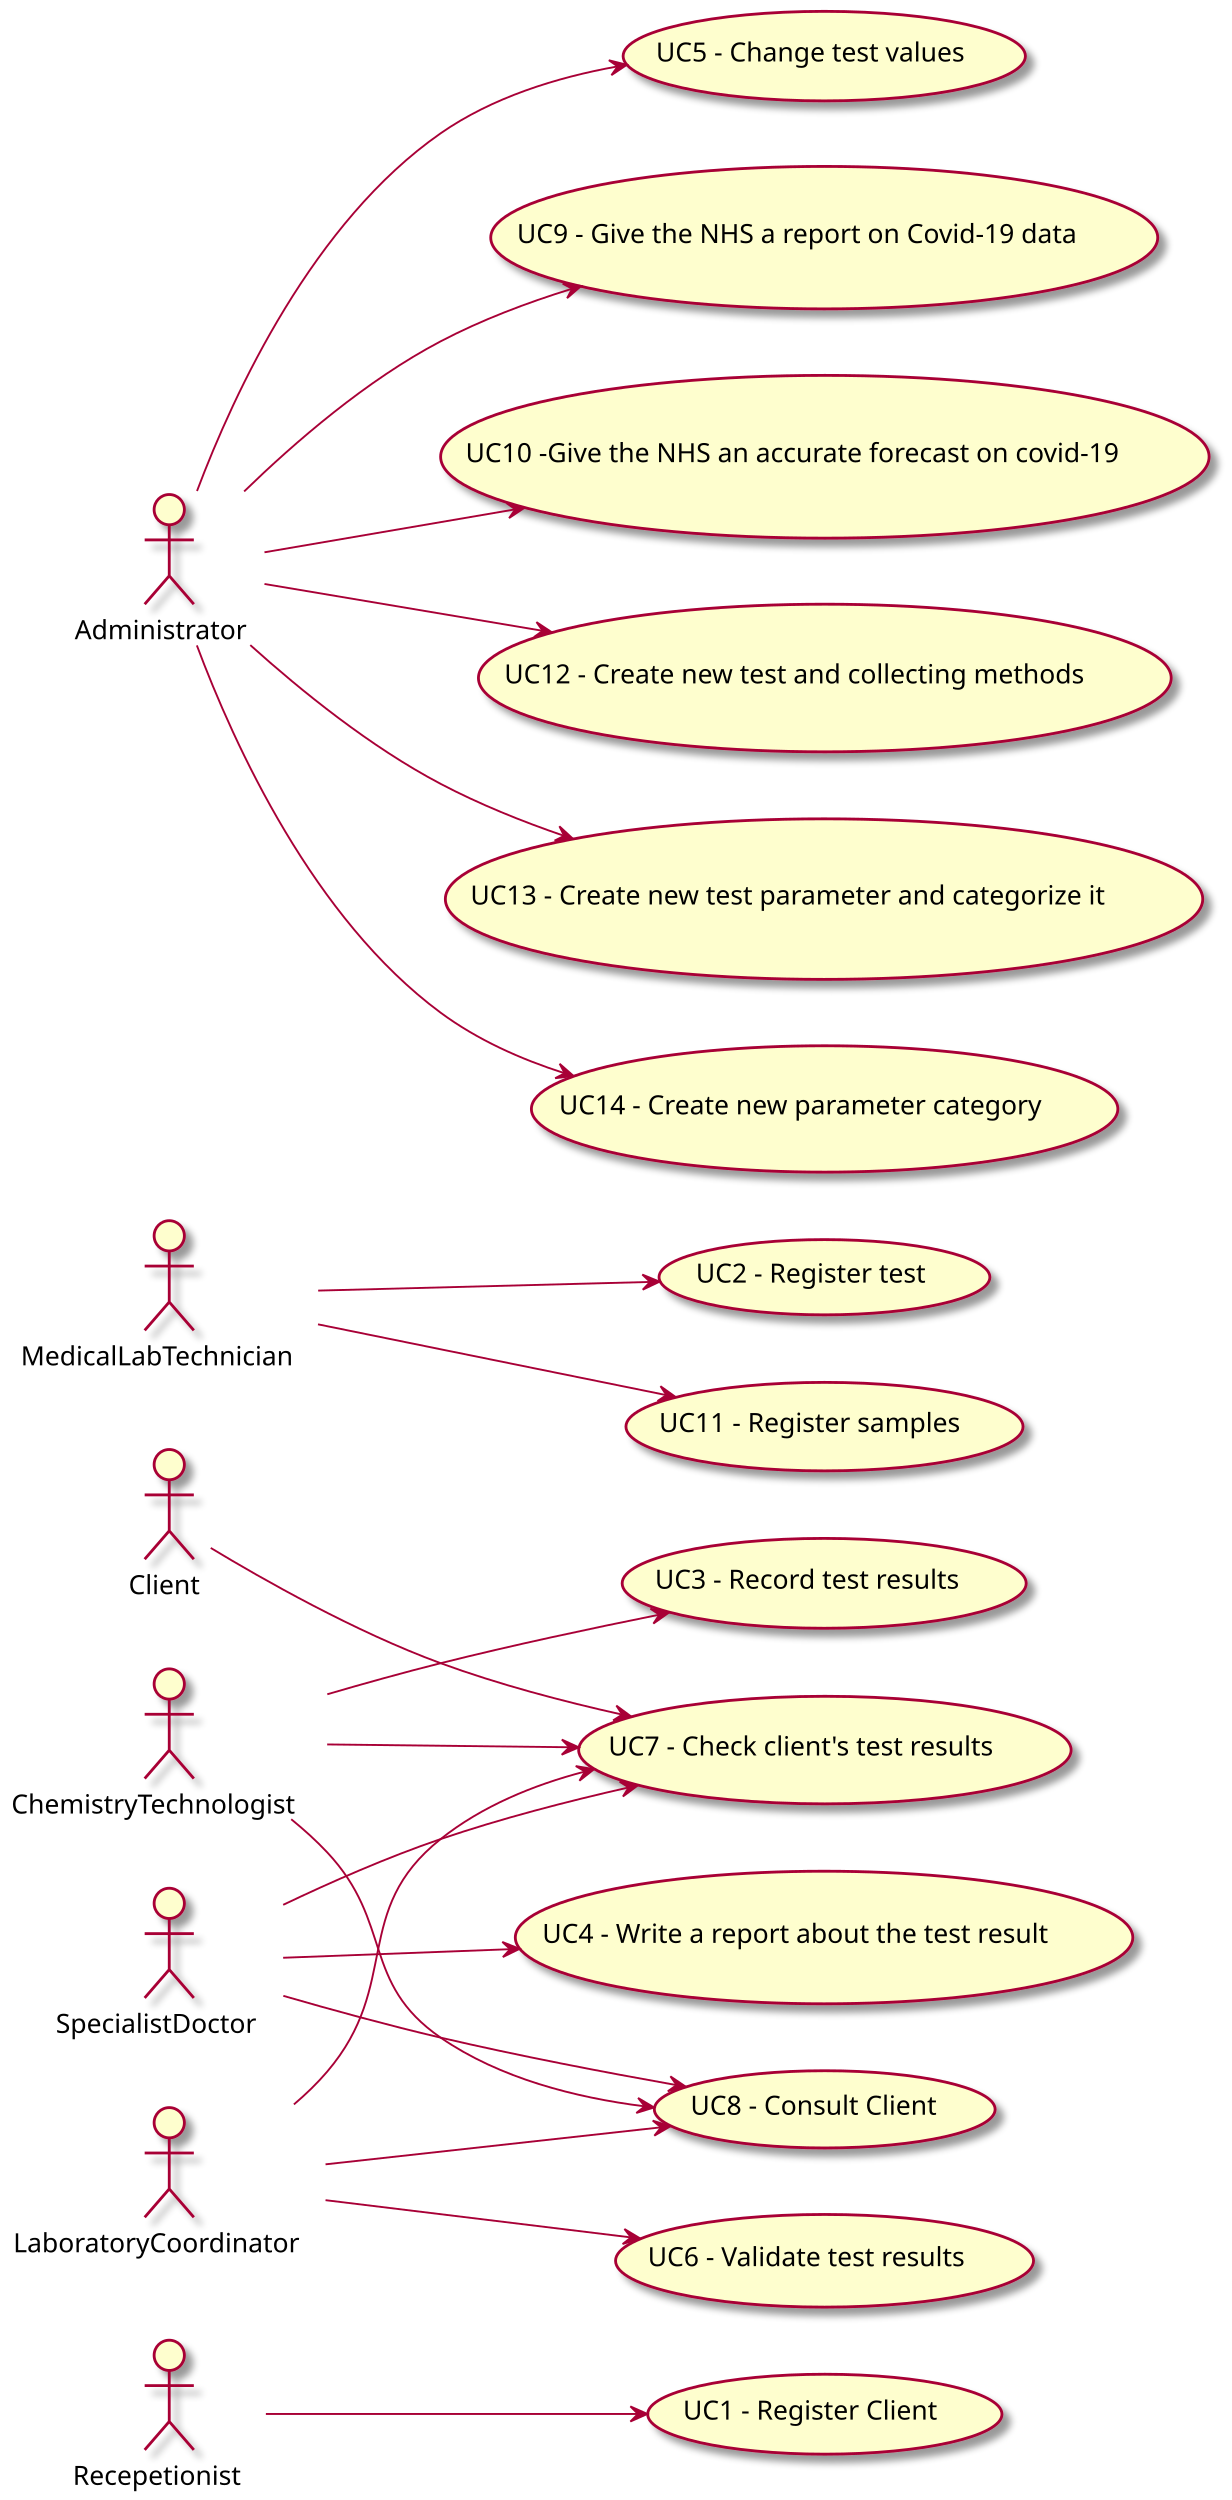
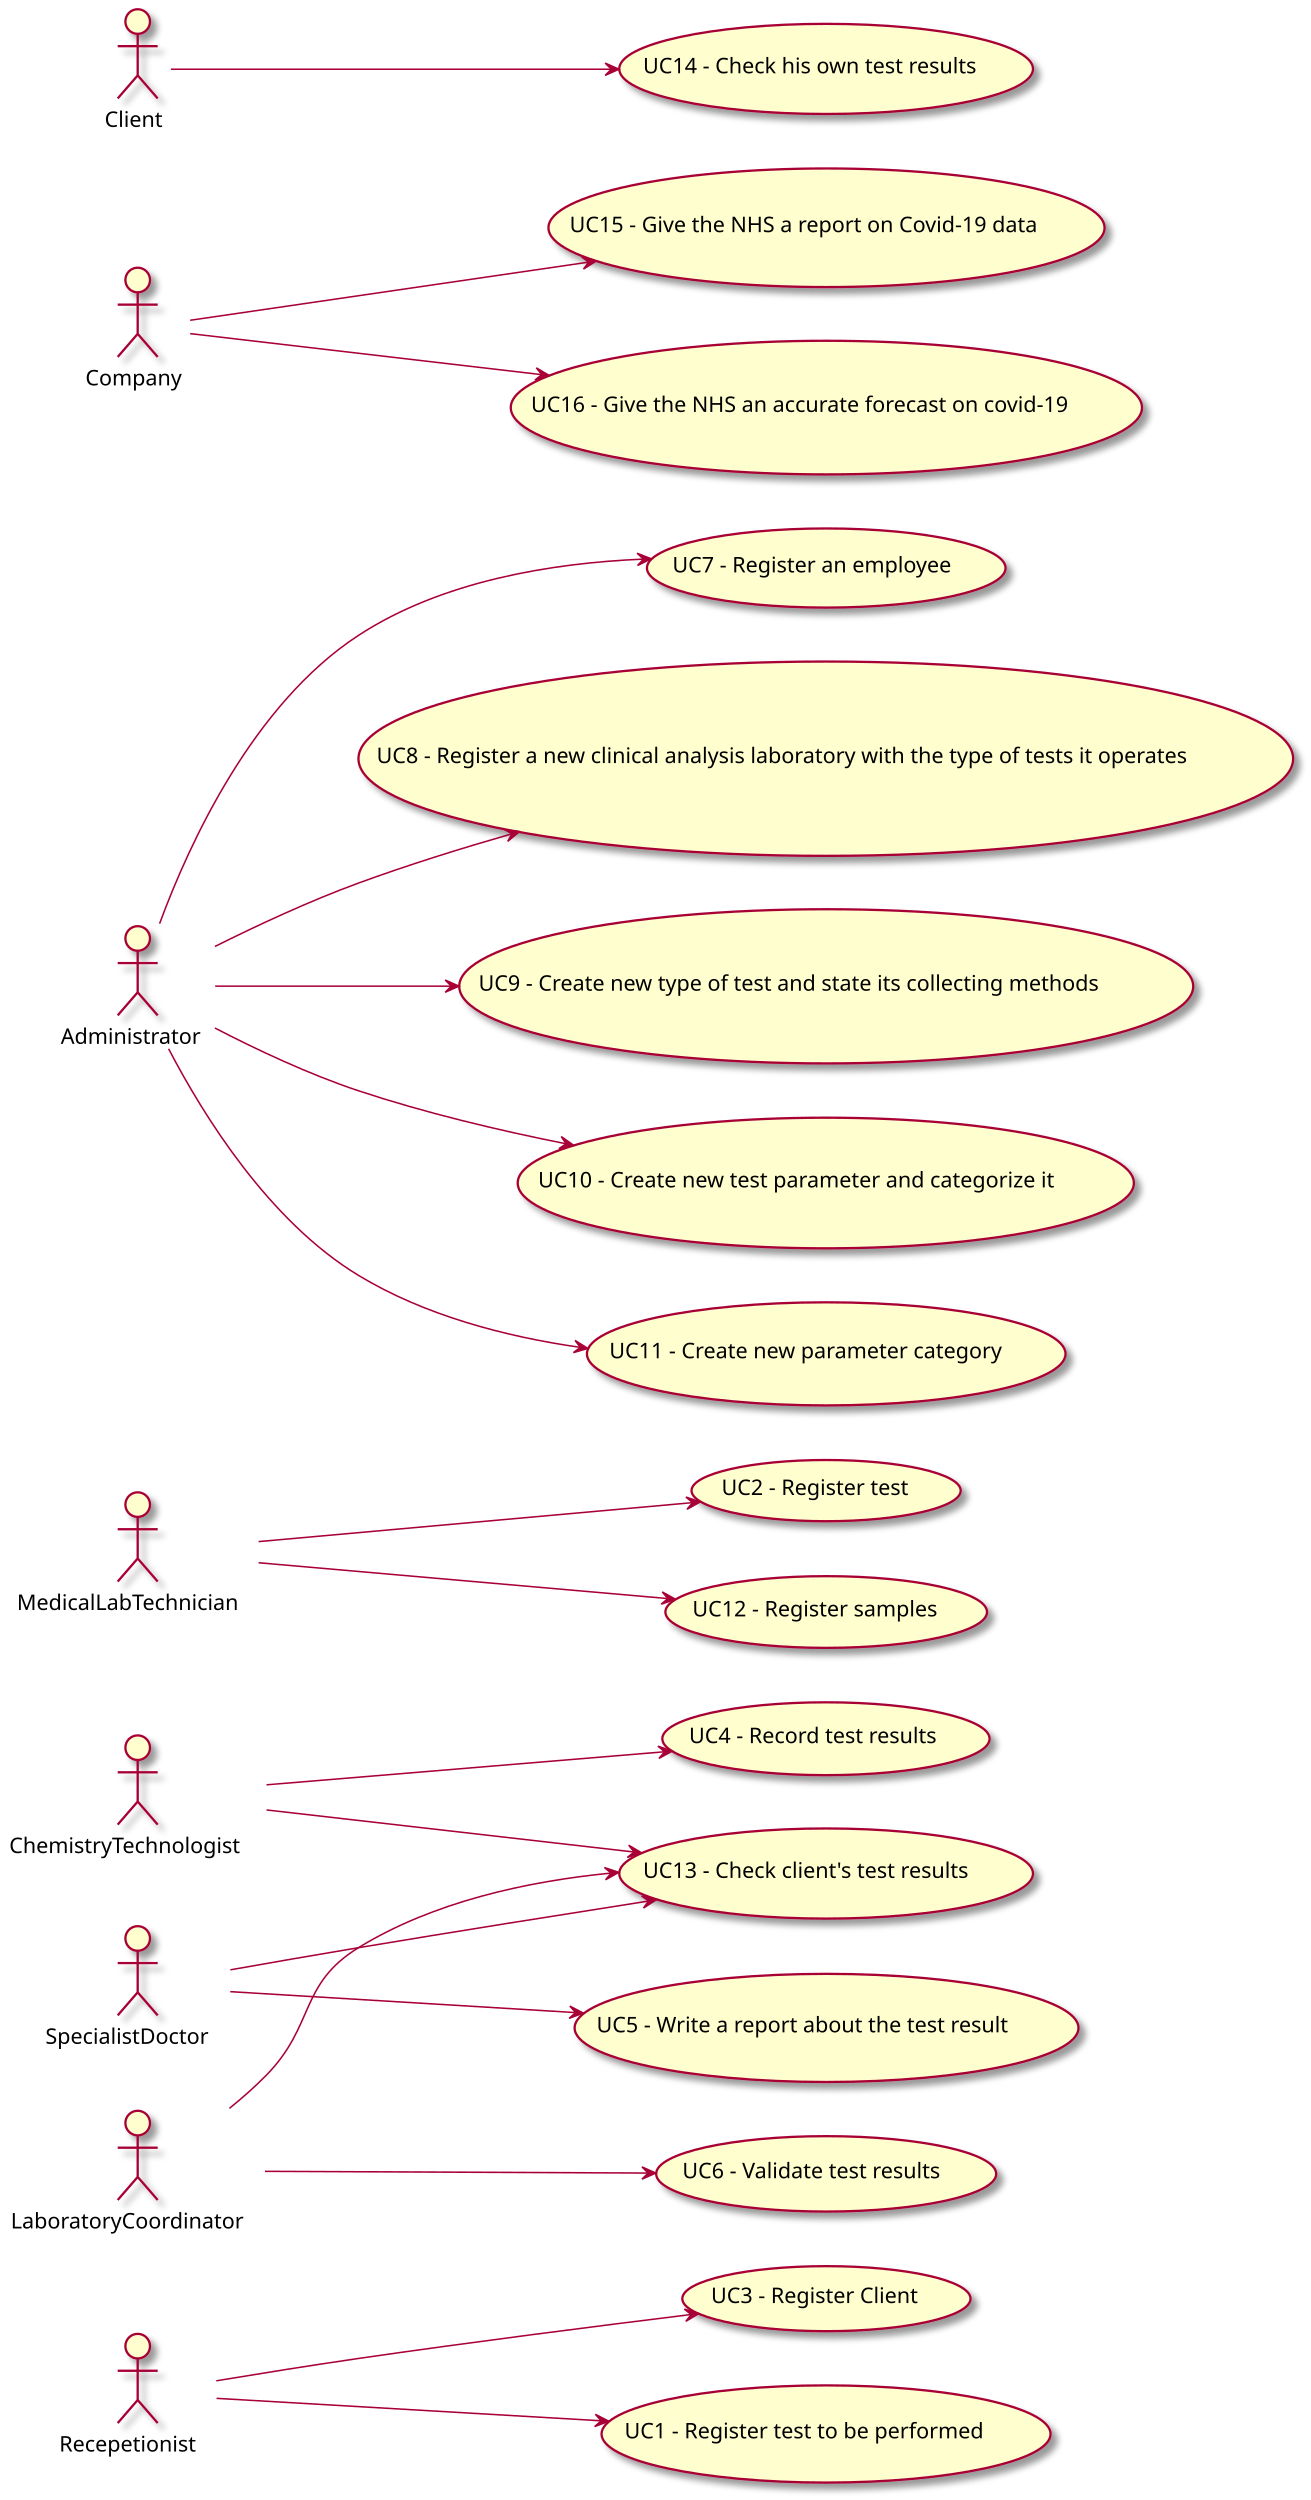
- <svg xmlns="http://www.w3.org/2000/svg" contentScriptType="application/ecmascript" contentStyleType="text/css" height="1322px" preserveAspectRatio="none" style="width:651px;height:1322px;" version="1.1" viewBox="0 0 651 1322" width="651px" zoomAndPan="magnify">
+ <svg xmlns="http://www.w3.org/2000/svg" contentScriptType="application/ecmascript" contentStyleType="text/css" height="1625px" preserveAspectRatio="none" style="width:852px;height:1625px;" version="1.1" viewBox="0 0 852 1625" width="852px" zoomAndPan="magnify">
  <defs>
-     <filter height="300%" id="fbl6vgjazbu7c" width="300%" x="-1" y="-1">
+     <filter height="300%" id="f1mh4hzlucwqre" width="300%" x="-1" y="-1">
      <feGaussianBlur result="blurOut" stdDeviation="2.0" />
      <feColorMatrix in="blurOut" result="blurOut2" type="matrix" values="0 0 0 0 0 0 0 0 0 0 0 0 0 0 0 0 0 0 .4 0" />
      <feOffset dx="4.0" dy="4.0" in="blurOut2" result="blurOut3" />
      <feBlend in="SourceGraphic" in2="blurOut3" mode="normal" />
    </filter>
  </defs>
  <g>
-     <ellipse cx="89.5" cy="1245.5" fill="#FEFECE" filter="url(#fbl6vgjazbu7c)" rx="8" ry="8" style="stroke:#A80036;stroke-width:1.5;" />
-     <path d="M89.5,1253.5 L89.5,1280.5 M76.5,1261.5 L102.5,1261.5 M89.5,1280.5 L76.5,1295.5 M89.5,1280.5 L102.5,1295.5 " fill="none" filter="url(#fbl6vgjazbu7c)" style="stroke:#A80036;stroke-width:1.5;" />
-     <text fill="#000000" font-family="sans-serif" font-size="14" lengthAdjust="spacing" textLength="102" x="38.5" y="1313.995">Recepetionist</text>
-     <ellipse cx="436.169" cy="1276.634" fill="#FEFECE" filter="url(#fbl6vgjazbu7c)" rx="93.669" ry="21.134" style="stroke:#A80036;stroke-width:1.5;" />
-     <text fill="#000000" font-family="sans-serif" font-size="14" lengthAdjust="spacing" textLength="150" x="361.169" y="1279.48">UC1 - Register Client</text>
-     <ellipse cx="436.201" cy="925.44" fill="#FEFECE" filter="url(#fbl6vgjazbu7c)" rx="130.201" ry="28.44" style="stroke:#A80036;stroke-width:1.5;" />
-     <text fill="#000000" font-family="sans-serif" font-size="14" lengthAdjust="spacing" textLength="229" x="321.701" y="928.287">UC7 - Check client's test results</text>
-     <ellipse cx="436.114" cy="1115.423" fill="#FEFECE" filter="url(#fbl6vgjazbu7c)" rx="90.114" ry="20.423" style="stroke:#A80036;stroke-width:1.5;" />
-     <text fill="#000000" font-family="sans-serif" font-size="14" lengthAdjust="spacing" textLength="142" x="365.114" y="1118.27">UC8 - Consult Client</text>
-     <ellipse cx="89.5" cy="653.5" fill="#FEFECE" filter="url(#fbl6vgjazbu7c)" rx="8" ry="8" style="stroke:#A80036;stroke-width:1.5;" />
-     <path d="M89.5,661.5 L89.5,688.5 M76.5,669.5 L102.5,669.5 M89.5,688.5 L76.5,703.5 M89.5,688.5 L102.5,703.5 " fill="none" filter="url(#fbl6vgjazbu7c)" style="stroke:#A80036;stroke-width:1.5;" />
-     <text fill="#000000" font-family="sans-serif" font-size="14" lengthAdjust="spacing" textLength="157" x="11" y="721.995">MedicalLabTechnician</text>
-     <ellipse cx="435.974" cy="675.395" fill="#FEFECE" filter="url(#fbl6vgjazbu7c)" rx="87.474" ry="19.895" style="stroke:#A80036;stroke-width:1.5;" />
-     <text fill="#000000" font-family="sans-serif" font-size="14" lengthAdjust="spacing" textLength="136" x="367.974" y="678.242">UC2 - Register test</text>
-     <ellipse cx="435.991" cy="754.398" fill="#FEFECE" filter="url(#fbl6vgjazbu7c)" rx="104.991" ry="23.398" style="stroke:#A80036;stroke-width:1.5;" />
-     <text fill="#000000" font-family="sans-serif" font-size="14" lengthAdjust="spacing" textLength="175" x="348.491" y="757.245">UC11 - Register samples</text>
-     <ellipse cx="89.5" cy="890.5" fill="#FEFECE" filter="url(#fbl6vgjazbu7c)" rx="8" ry="8" style="stroke:#A80036;stroke-width:1.5;" />
-     <path d="M89.5,898.5 L89.5,925.5 M76.5,906.5 L102.5,906.5 M89.5,925.5 L76.5,940.5 M89.5,925.5 L102.5,940.5 " fill="none" filter="url(#fbl6vgjazbu7c)" style="stroke:#A80036;stroke-width:1.5;" />
-     <text fill="#000000" font-family="sans-serif" font-size="14" lengthAdjust="spacing" textLength="167" x="6" y="958.995">ChemistryTechnologist</text>
-     <ellipse cx="435.828" cy="837.265" fill="#FEFECE" filter="url(#fbl6vgjazbu7c)" rx="106.828" ry="23.765" style="stroke:#A80036;stroke-width:1.5;" />
-     <text fill="#000000" font-family="sans-serif" font-size="14" lengthAdjust="spacing" textLength="179" x="346.328" y="840.112">UC3 - Record test results</text>
-     <ellipse cx="89.5" cy="1006.5" fill="#FEFECE" filter="url(#fbl6vgjazbu7c)" rx="8" ry="8" style="stroke:#A80036;stroke-width:1.5;" />
-     <path d="M89.5,1014.5 L89.5,1041.5 M76.5,1022.5 L102.5,1022.5 M89.5,1041.5 L76.5,1056.5 M89.5,1041.5 L102.5,1056.5 " fill="none" filter="url(#fbl6vgjazbu7c)" style="stroke:#A80036;stroke-width:1.5;" />
-     <text fill="#000000" font-family="sans-serif" font-size="14" lengthAdjust="spacing" textLength="120" x="29.5" y="1074.995">SpecialistDoctor</text>
-     <ellipse cx="435.765" cy="1024.553" fill="#FEFECE" filter="url(#fbl6vgjazbu7c)" rx="163.265" ry="35.053" style="stroke:#A80036;stroke-width:1.5;" />
-     <text fill="#000000" font-family="sans-serif" font-size="14" lengthAdjust="spacing" textLength="298" x="286.765" y="1027.4">UC4 - Write a report about the test result</text>
-     <ellipse cx="89.5" cy="269.5" fill="#FEFECE" filter="url(#fbl6vgjazbu7c)" rx="8" ry="8" style="stroke:#A80036;stroke-width:1.5;" />
-     <path d="M89.5,277.5 L89.5,304.5 M76.5,285.5 L102.5,285.5 M89.5,304.5 L76.5,319.5 M89.5,304.5 L102.5,319.5 " fill="none" filter="url(#fbl6vgjazbu7c)" style="stroke:#A80036;stroke-width:1.5;" />
-     <text fill="#000000" font-family="sans-serif" font-size="14" lengthAdjust="spacing" textLength="100" x="39.5" y="337.995">Administrator</text>
-     <ellipse cx="435.868" cy="29.674" fill="#FEFECE" filter="url(#fbl6vgjazbu7c)" rx="106.368" ry="23.674" style="stroke:#A80036;stroke-width:1.5;" />
-     <text fill="#000000" font-family="sans-serif" font-size="14" lengthAdjust="spacing" textLength="178" x="346.868" y="32.52">UC5 - Change test values</text>
-     <ellipse cx="435.856" cy="125.671" fill="#FEFECE" filter="url(#fbl6vgjazbu7c)" rx="176.356" ry="37.671" style="stroke:#A80036;stroke-width:1.5;" />
-     <text fill="#000000" font-family="sans-serif" font-size="14" lengthAdjust="spacing" textLength="325" x="273.356" y="128.518">UC9 - Give the NHS a report on Covid-19 data</text>
-     <ellipse cx="436.19" cy="241.538" fill="#FEFECE" filter="url(#fbl6vgjazbu7c)" rx="203.19" ry="43.038" style="stroke:#A80036;stroke-width:1.5;" />
-     <text fill="#000000" font-family="sans-serif" font-size="14" lengthAdjust="spacing" textLength="380" x="246.19" y="244.385">UC10 -Give the NHS an accurate forecast on covid-19</text>
-     <ellipse cx="436.167" cy="358.533" fill="#FEFECE" filter="url(#fbl6vgjazbu7c)" rx="183.167" ry="39.033" style="stroke:#A80036;stroke-width:1.5;" />
-     <text fill="#000000" font-family="sans-serif" font-size="14" lengthAdjust="spacing" textLength="339" x="266.667" y="361.38">UC12 - Create new test and collecting methods</text>
-     <ellipse cx="435.753" cy="475.451" fill="#FEFECE" filter="url(#fbl6vgjazbu7c)" rx="200.254" ry="42.451" style="stroke:#A80036;stroke-width:1.5;" />
-     <text fill="#000000" font-family="sans-serif" font-size="14" lengthAdjust="spacing" textLength="374" x="248.754" y="478.297">UC13 - Create new test parameter and categorize it</text>
-     <ellipse cx="436.06" cy="586.412" fill="#FEFECE" filter="url(#fbl6vgjazbu7c)" rx="155.06" ry="33.412" style="stroke:#A80036;stroke-width:1.5;" />
-     <text fill="#000000" font-family="sans-serif" font-size="14" lengthAdjust="spacing" textLength="281" x="295.56" y="589.259">UC14 - Create new parameter category</text>
-     <ellipse cx="89.5" cy="1122.5" fill="#FEFECE" filter="url(#fbl6vgjazbu7c)" rx="8" ry="8" style="stroke:#A80036;stroke-width:1.5;" />
-     <path d="M89.5,1130.5 L89.5,1157.5 M76.5,1138.5 L102.5,1138.5 M89.5,1157.5 L76.5,1172.5 M89.5,1157.5 L102.5,1172.5 " fill="none" filter="url(#fbl6vgjazbu7c)" style="stroke:#A80036;stroke-width:1.5;" />
-     <text fill="#000000" font-family="sans-serif" font-size="14" lengthAdjust="spacing" textLength="165" x="7" y="1190.995">LaboratoryCoordinator</text>
-     <ellipse cx="436.018" cy="1195.504" fill="#FEFECE" filter="url(#fbl6vgjazbu7c)" rx="110.518" ry="24.504" style="stroke:#A80036;stroke-width:1.5;" />
-     <text fill="#000000" font-family="sans-serif" font-size="14" lengthAdjust="spacing" textLength="187" x="342.518" y="1198.35">UC6 - Validate test results</text>
-     <ellipse cx="89.5" cy="774.5" fill="#FEFECE" filter="url(#fbl6vgjazbu7c)" rx="8" ry="8" style="stroke:#A80036;stroke-width:1.5;" />
-     <path d="M89.5,782.5 L89.5,809.5 M76.5,790.5 L102.5,790.5 M89.5,809.5 L76.5,824.5 M89.5,809.5 L102.5,824.5 " fill="none" filter="url(#fbl6vgjazbu7c)" style="stroke:#A80036;stroke-width:1.5;" />
-     <text fill="#000000" font-family="sans-serif" font-size="14" lengthAdjust="spacing" textLength="43" x="68" y="842.995">Client</text>
-     <path d="M140.593,1276.5 C191.87,1276.5 272.903,1276.5 336.985,1276.5 " fill="none" id="Recepetionist-to-Register" style="stroke:#A80036;stroke-width:1.0;" />
-     <polygon fill="#A80036" points="342.348,1276.5,333.348,1272.5,337.348,1276.5,333.348,1280.5,342.348,1276.5" style="stroke:#A80036;stroke-width:1.0;" />
-     <path d="M168.242,682.469 C220.245,681.11 288.894,679.317 343.528,677.89 " fill="none" id="MedicalLabTechnician-to-UC2 - Register test" style="stroke:#A80036;stroke-width:1.0;" />
-     <polygon fill="#A80036" points="348.77,677.753,339.669,673.988,343.772,677.883,339.877,681.986,348.77,677.753" style="stroke:#A80036;stroke-width:1.0;" />
-     <path d="M168.153,700.311 C189.196,704.593 211.97,709.226 233,713.5 C272.106,721.448 315.472,730.251 351.967,737.657 " fill="none" id="MedicalLabTechnician-to-UC11 - Register samples" style="stroke:#A80036;stroke-width:1.0;" />
-     <polygon fill="#A80036" points="357.301,738.739,349.276,733.029,352.401,737.745,347.685,740.869,357.301,738.739" style="stroke:#A80036;stroke-width:1.0;" />
-     <path d="M173.074,895.921 C192.636,890.207 213.487,884.395 233,879.5 C270.585,870.071 312.476,861.111 348.322,853.907 " fill="none" id="ChemistryTechnologist-to-UC3 - Record test results" style="stroke:#A80036;stroke-width:1.0;" />
-     <polygon fill="#A80036" points="353.566,852.857,343.956,850.701,348.663,853.838,345.526,858.546,353.566,852.857" style="stroke:#A80036;stroke-width:1.0;" />
-     <path d="M173.016,922.458 C211.273,922.902 257.722,923.442 300.824,923.942 " fill="none" id="ChemistryTechnologist-to-Check" style="stroke:#A80036;stroke-width:1.0;" />
-     <polygon fill="#A80036" points="306.063,924.003,297.109,919.9,301.063,923.946,297.018,927.9,306.063,924.003" style="stroke:#A80036;stroke-width:1.0;" />
-     <path d="M153.996,962.012 C160.754,967.503 167.249,973.372 173,979.5 C207.95,1016.738 190.956,1048.508 233,1077.5 C264.22,1099.028 304.331,1109.231 340.57,1113.802 " fill="none" id="ChemistryTechnologist-to-Consult" style="stroke:#A80036;stroke-width:1.0;" />
-     <polygon fill="#A80036" points="345.888,1114.436,337.426,1109.397,340.923,1113.843,336.477,1117.341,345.888,1114.436" style="stroke:#A80036;stroke-width:1.0;" />
-     <path d="M149.722,1035.265 C183.09,1034.006 226.589,1032.365 269.526,1030.744 " fill="none" id="SpecialistDoctor-to-UC4 - Write a report about the test result" style="stroke:#A80036;stroke-width:1.0;" />
-     <polygon fill="#A80036" points="274.759,1030.547,265.615,1026.889,269.763,1030.736,265.916,1034.884,274.759,1030.547" style="stroke:#A80036;stroke-width:1.0;" />
-     <path d="M149.745,1007.269 C174.945,995.258 204.944,982.056 233,972.5 C264.706,961.701 300.041,952.544 332.183,945.262 " fill="none" id="SpecialistDoctor-to-Check" style="stroke:#A80036;stroke-width:1.0;" />
-     <polygon fill="#A80036" points="337.313,944.11,327.655,942.179,332.435,945.206,329.408,949.985,337.313,944.11" style="stroke:#A80036;stroke-width:1.0;" />
-     <path d="M149.825,1055.409 C175.297,1062.771 205.478,1071.062 233,1077.5 C273.902,1087.068 319.899,1095.872 357.657,1102.591 " fill="none" id="SpecialistDoctor-to-Consult" style="stroke:#A80036;stroke-width:1.0;" />
-     <polygon fill="#A80036" points="362.692,1103.483,354.528,1097.974,357.769,1102.61,353.132,1105.851,362.692,1103.483" style="stroke:#A80036;stroke-width:1.0;" />
-     <path d="M104.178,259.65 C123.957,207.19 165.729,117.33 233,70.5 C260.18,51.58 294.108,40.98 326.353,35.16 " fill="none" id="Administrator-to-UC5 - Change test values" style="stroke:#A80036;stroke-width:1.0;" />
-     <polygon fill="#A80036" points="331.513,34.26,321.962,31.856,326.587,35.114,323.328,39.738,331.513,34.26" style="stroke:#A80036;stroke-width:1.0;" />
-     <path d="M129.103,259.87 C155.982,233.75 193.899,201 233,180.5 C254.488,169.23 278.504,160.11 302.269,152.76 " fill="none" id="Administrator-to-UC9 - Give the NHS a report on Covid-19 data" style="stroke:#A80036;stroke-width:1.0;" />
-     <polygon fill="#A80036" points="307.335,151.22,297.561,150.01,302.551,152.674,299.887,157.664,307.335,151.22" style="stroke:#A80036;stroke-width:1.0;" />
-     <path d="M139.858,292.05 C174.933,286.04 224.194,277.6 272.438,269.34 " fill="none" id="Administrator-to-UC10 -Give the NHS an accurate forecast on covid-19" style="stroke:#A80036;stroke-width:1.0;" />
-     <polygon fill="#A80036" points="277.404,268.49,267.858,266.064,272.476,269.333,269.207,273.95,277.404,268.49" style="stroke:#A80036;stroke-width:1.0;" />
-     <path d="M139.858,308.81 C178.429,315.3 234.153,324.685 286.815,333.552 " fill="none" id="Administrator-to-UC12 - Create new test and collecting methods" style="stroke:#A80036;stroke-width:1.0;" />
-     <polygon fill="#A80036" points="291.902,334.408,283.692,328.967,286.972,333.577,282.362,336.856,291.902,334.408" style="stroke:#A80036;stroke-width:1.0;" />
-     <path d="M132.357,341.132 C159.254,365.339 195.983,395.04 233,414.5 C253.358,425.203 275.881,434.325 298.281,441.998 " fill="none" id="Administrator-to-UC13 - Create new test parameter and categorize it" style="stroke:#A80036;stroke-width:1.0;" />
-     <polygon fill="#A80036" points="303.058,443.613,295.813,436.941,298.321,442.012,293.251,444.52,303.058,443.613" style="stroke:#A80036;stroke-width:1.0;" />
-     <path d="M104.103,341.286 C123.918,394.278 165.852,485.87 233,535.5 C252.28,549.751 275.119,560.041 298.381,567.466 " fill="none" id="Administrator-to-UC14 - Create new parameter category" style="stroke:#A80036;stroke-width:1.0;" />
-     <polygon fill="#A80036" points="303.35,569.007,295.939,562.52,298.575,567.526,293.569,570.161,303.35,569.007" style="stroke:#A80036;stroke-width:1.0;" />
-     <path d="M172.142,1163.453 C220.425,1169.34 281.987,1176.845 333.395,1183.113 " fill="none" id="LaboratoryCoordinator-to-UC6 - Validate test results" style="stroke:#A80036;stroke-width:1.0;" />
-     <polygon fill="#A80036" points="338.655,1183.754,330.204,1178.696,333.692,1183.15,329.238,1186.637,338.655,1183.754" style="stroke:#A80036;stroke-width:1.0;" />
-     <path d="M155.418,1112.818 C161.764,1107.428 167.775,1101.629 173,1095.5 C212.46,1049.213 185.43,1010.403 233,972.5 C254.805,955.126 281.899,943.963 309.088,936.842 " fill="none" id="LaboratoryCoordinator-to-Check" style="stroke:#A80036;stroke-width:1.0;" />
-     <polygon fill="#A80036" points="314.165,935.559,304.459,933.887,309.317,936.784,306.42,941.643,314.165,935.559" style="stroke:#A80036;stroke-width:1.0;" />
-     <path d="M172.142,1144.495 C225.534,1138.605 295.165,1130.925 349.345,1124.948 " fill="none" id="LaboratoryCoordinator-to-Consult" style="stroke:#A80036;stroke-width:1.0;" />
-     <polygon fill="#A80036" points="354.539,1124.375,345.154,1121.387,349.569,1124.924,346.032,1129.338,354.539,1124.375" style="stroke:#A80036;stroke-width:1.0;" />
-     <path d="M111.446,818.557 C138.563,834.94 187.721,862.898 233,879.5 C263.451,890.665 297.514,899.672 328.865,906.656 " fill="none" id="Client-to-Check" style="stroke:#A80036;stroke-width:1.0;" />
-     <polygon fill="#A80036" points="333.872,907.76,325.943,901.917,328.989,906.684,324.222,909.73,333.872,907.76" style="stroke:#A80036;stroke-width:1.0;" />
+     <ellipse cx="89.5" cy="1525" fill="#FEFECE" filter="url(#f1mh4hzlucwqre)" rx="8" ry="8" style="stroke:#A80036;stroke-width:1.5;" />
+     <path d="M89.5,1533 L89.5,1560 M76.5,1541 L102.5,1541 M89.5,1560 L76.5,1575 M89.5,1560 L102.5,1575 " fill="none" filter="url(#f1mh4hzlucwqre)" style="stroke:#A80036;stroke-width:1.5;" />
+     <text fill="#000000" font-family="sans-serif" font-size="14" lengthAdjust="spacing" textLength="102" x="38.5" y="1593.495">Recepetionist</text>
+     <ellipse cx="537.169" cy="1494.134" fill="#FEFECE" filter="url(#f1mh4hzlucwqre)" rx="93.669" ry="21.134" style="stroke:#A80036;stroke-width:1.5;" />
+     <text fill="#000000" font-family="sans-serif" font-size="14" lengthAdjust="spacing" textLength="150" x="462.169" y="1496.98">UC3 - Register Client</text>
+     <ellipse cx="536.93" cy="1582.086" fill="#FEFECE" filter="url(#f1mh4hzlucwqre)" rx="145.93" ry="31.586" style="stroke:#A80036;stroke-width:1.5;" />
+     <text fill="#000000" font-family="sans-serif" font-size="14" lengthAdjust="spacing" textLength="262" x="405.93" y="1584.933">UC1 - Register test to be performed</text>
+     <ellipse cx="536.972" cy="1217.794" fill="#FEFECE" filter="url(#f1mh4hzlucwqre)" rx="134.472" ry="29.294" style="stroke:#A80036;stroke-width:1.5;" />
+     <text fill="#000000" font-family="sans-serif" font-size="14" lengthAdjust="spacing" textLength="238" x="417.972" y="1220.641">UC13 - Check client's test results</text>
+     <ellipse cx="89.5" cy="978" fill="#FEFECE" filter="url(#f1mh4hzlucwqre)" rx="8" ry="8" style="stroke:#A80036;stroke-width:1.5;" />
+     <path d="M89.5,986 L89.5,1013 M76.5,994 L102.5,994 M89.5,1013 L76.5,1028 M89.5,1013 L102.5,1028 " fill="none" filter="url(#f1mh4hzlucwqre)" style="stroke:#A80036;stroke-width:1.5;" />
+     <text fill="#000000" font-family="sans-serif" font-size="14" lengthAdjust="spacing" textLength="157" x="11" y="1046.495">MedicalLabTechnician</text>
+     <ellipse cx="536.974" cy="968.895" fill="#FEFECE" filter="url(#f1mh4hzlucwqre)" rx="87.474" ry="19.895" style="stroke:#A80036;stroke-width:1.5;" />
+     <text fill="#000000" font-family="sans-serif" font-size="14" lengthAdjust="spacing" textLength="136" x="468.974" y="971.742">UC2 - Register test</text>
+     <ellipse cx="537.033" cy="1047.807" fill="#FEFECE" filter="url(#f1mh4hzlucwqre)" rx="104.533" ry="23.307" style="stroke:#A80036;stroke-width:1.5;" />
+     <text fill="#000000" font-family="sans-serif" font-size="14" lengthAdjust="spacing" textLength="174" x="450.033" y="1050.653">UC12 - Register samples</text>
+     <ellipse cx="89.5" cy="1136" fill="#FEFECE" filter="url(#f1mh4hzlucwqre)" rx="8" ry="8" style="stroke:#A80036;stroke-width:1.5;" />
+     <path d="M89.5,1144 L89.5,1171 M76.5,1152 L102.5,1152 M89.5,1171 L76.5,1186 M89.5,1171 L102.5,1186 " fill="none" filter="url(#f1mh4hzlucwqre)" style="stroke:#A80036;stroke-width:1.5;" />
+     <text fill="#000000" font-family="sans-serif" font-size="14" lengthAdjust="spacing" textLength="167" x="6" y="1204.495">ChemistryTechnologist</text>
+     <ellipse cx="536.868" cy="1130.174" fill="#FEFECE" filter="url(#f1mh4hzlucwqre)" rx="106.368" ry="23.674" style="stroke:#A80036;stroke-width:1.5;" />
+     <text fill="#000000" font-family="sans-serif" font-size="14" lengthAdjust="spacing" textLength="178" x="447.868" y="1133.02">UC4 - Record test results</text>
+     <ellipse cx="89.5" cy="1260" fill="#FEFECE" filter="url(#f1mh4hzlucwqre)" rx="8" ry="8" style="stroke:#A80036;stroke-width:1.5;" />
+     <path d="M89.5,1268 L89.5,1295 M76.5,1276 L102.5,1276 M89.5,1295 L76.5,1310 M89.5,1295 L102.5,1310 " fill="none" filter="url(#f1mh4hzlucwqre)" style="stroke:#A80036;stroke-width:1.5;" />
+     <text fill="#000000" font-family="sans-serif" font-size="14" lengthAdjust="spacing" textLength="120" x="29.5" y="1328.495">SpecialistDoctor</text>
+     <ellipse cx="537.249" cy="1318.15" fill="#FEFECE" filter="url(#f1mh4hzlucwqre)" rx="163.749" ry="35.15" style="stroke:#A80036;stroke-width:1.5;" />
+     <text fill="#000000" font-family="sans-serif" font-size="14" lengthAdjust="spacing" textLength="299" x="387.749" y="1320.996">UC5 - Write a report about the test result</text>
+     <ellipse cx="89.5" cy="610" fill="#FEFECE" filter="url(#f1mh4hzlucwqre)" rx="8" ry="8" style="stroke:#A80036;stroke-width:1.5;" />
+     <path d="M89.5,618 L89.5,645 M76.5,626 L102.5,626 M89.5,645 L76.5,660 M89.5,645 L102.5,660 " fill="none" filter="url(#f1mh4hzlucwqre)" style="stroke:#A80036;stroke-width:1.5;" />
+     <text fill="#000000" font-family="sans-serif" font-size="14" lengthAdjust="spacing" textLength="100" x="39.5" y="678.495">Administrator</text>
+     <ellipse cx="537.06" cy="369.212" fill="#FEFECE" filter="url(#f1mh4hzlucwqre)" rx="116.56" ry="25.712" style="stroke:#A80036;stroke-width:1.5;" />
+     <text fill="#000000" font-family="sans-serif" font-size="14" lengthAdjust="spacing" textLength="200" x="437.06" y="372.059">UC7 - Register an employee</text>
+     <ellipse cx="536.772" cy="493.154" fill="#FEFECE" filter="url(#f1mh4hzlucwqre)" rx="303.772" ry="63.154" style="stroke:#A80036;stroke-width:1.5;" />
+     <text fill="#000000" font-family="sans-serif" font-size="14" lengthAdjust="spacing" textLength="584" x="244.772" y="496.001">UC8 - Register a new clinical analysis laboratory with the type of tests it operates</text>
+     <ellipse cx="537.05" cy="641.11" fill="#FEFECE" filter="url(#f1mh4hzlucwqre)" rx="238.55" ry="50.11" style="stroke:#A80036;stroke-width:1.5;" />
+     <text fill="#000000" font-family="sans-serif" font-size="14" lengthAdjust="spacing" textLength="452" x="311.05" y="643.957">UC9 - Create new type of test and state its collecting methods</text>
+     <ellipse cx="536.754" cy="768.951" fill="#FEFECE" filter="url(#f1mh4hzlucwqre)" rx="200.254" ry="42.451" style="stroke:#A80036;stroke-width:1.5;" />
+     <text fill="#000000" font-family="sans-serif" font-size="14" lengthAdjust="spacing" textLength="374" x="349.753" y="771.797">UC10 - Create new test parameter and categorize it</text>
+     <ellipse cx="537.042" cy="880.008" fill="#FEFECE" filter="url(#f1mh4hzlucwqre)" rx="155.542" ry="33.508" style="stroke:#A80036;stroke-width:1.5;" />
+     <text fill="#000000" font-family="sans-serif" font-size="14" lengthAdjust="spacing" textLength="282" x="396.042" y="882.855">UC11 - Create new parameter category</text>
+     <ellipse cx="89.5" cy="1380" fill="#FEFECE" filter="url(#f1mh4hzlucwqre)" rx="8" ry="8" style="stroke:#A80036;stroke-width:1.5;" />
+     <path d="M89.5,1388 L89.5,1415 M76.5,1396 L102.5,1396 M89.5,1415 L76.5,1430 M89.5,1415 L102.5,1430 " fill="none" filter="url(#f1mh4hzlucwqre)" style="stroke:#A80036;stroke-width:1.5;" />
+     <text fill="#000000" font-family="sans-serif" font-size="14" lengthAdjust="spacing" textLength="165" x="7" y="1448.495">LaboratoryCoordinator</text>
+     <ellipse cx="537.018" cy="1413.004" fill="#FEFECE" filter="url(#f1mh4hzlucwqre)" rx="110.518" ry="24.504" style="stroke:#A80036;stroke-width:1.5;" />
+     <text fill="#000000" font-family="sans-serif" font-size="14" lengthAdjust="spacing" textLength="187" x="443.518" y="1415.85">UC6 - Validate test results</text>
+     <ellipse cx="89.5" cy="182" fill="#FEFECE" filter="url(#f1mh4hzlucwqre)" rx="8" ry="8" style="stroke:#A80036;stroke-width:1.5;" />
+     <path d="M89.5,190 L89.5,217 M76.5,198 L102.5,198 M89.5,217 L76.5,232 M89.5,217 L102.5,232 " fill="none" filter="url(#f1mh4hzlucwqre)" style="stroke:#A80036;stroke-width:1.5;" />
+     <text fill="#000000" font-family="sans-serif" font-size="14" lengthAdjust="spacing" textLength="68" x="55.5" y="250.495">Company</text>
+     <ellipse cx="537.233" cy="148.047" fill="#FEFECE" filter="url(#f1mh4hzlucwqre)" rx="180.733" ry="38.547" style="stroke:#A80036;stroke-width:1.5;" />
+     <text fill="#000000" font-family="sans-serif" font-size="14" lengthAdjust="spacing" textLength="334" x="370.233" y="150.893">UC15 - Give the NHS a report on Covid-19 data</text>
+     <ellipse cx="537.148" cy="264.93" fill="#FEFECE" filter="url(#f1mh4hzlucwqre)" rx="205.148" ry="43.43" style="stroke:#A80036;stroke-width:1.5;" />
+     <text fill="#000000" font-family="sans-serif" font-size="14" lengthAdjust="spacing" textLength="384" x="345.148" y="267.776">UC16 - Give the NHS an accurate forecast on covid-19</text>
+     <ellipse cx="89.5" cy="14" fill="#FEFECE" filter="url(#f1mh4hzlucwqre)" rx="8" ry="8" style="stroke:#A80036;stroke-width:1.5;" />
+     <path d="M89.5,22 L89.5,49 M76.5,30 L102.5,30 M89.5,49 L76.5,64 M89.5,49 L102.5,64 " fill="none" filter="url(#f1mh4hzlucwqre)" style="stroke:#A80036;stroke-width:1.5;" />
+     <text fill="#000000" font-family="sans-serif" font-size="14" lengthAdjust="spacing" textLength="43" x="68" y="82.495">Client</text>
+     <ellipse cx="536.972" cy="44.794" fill="#FEFECE" filter="url(#f1mh4hzlucwqre)" rx="134.472" ry="29.294" style="stroke:#A80036;stroke-width:1.5;" />
+     <text fill="#000000" font-family="sans-serif" font-size="14" lengthAdjust="spacing" textLength="238" x="417.972" y="47.641">UC14 - Check his own test results</text>
+     <path d="M140.56,1547.518 C167.853,1542.995 202.248,1537.46 233,1533 C305.752,1522.449 388.545,1511.891 449.18,1504.426 " fill="none" id="Recepetionist-to-Register" style="stroke:#A80036;stroke-width:1.0;" />
+     <polygon fill="#A80036" points="454.241,1503.804,444.82,1500.932,449.278,1504.414,445.796,1508.872,454.241,1503.804" style="stroke:#A80036;stroke-width:1.0;" />
+     <path d="M140.739,1558.932 C200.979,1562.448 304.593,1568.495 390.623,1573.516 " fill="none" id="Recepetionist-to-UC1 - Register test to be performed" style="stroke:#A80036;stroke-width:1.0;" />
+     <polygon fill="#A80036" points="395.743,1573.814,386.991,1569.297,390.752,1573.523,386.525,1577.283,395.743,1573.814" style="stroke:#A80036;stroke-width:1.0;" />
+     <path d="M168.1,1002.033 C246.77,994.969 368.224,984.064 449.837,976.736 " fill="none" id="MedicalLabTechnician-to-UC2 - Register test" style="stroke:#A80036;stroke-width:1.0;" />
+     <polygon fill="#A80036" points="455.154,976.259,445.832,973.08,450.174,976.706,446.548,981.048,455.154,976.259" style="stroke:#A80036;stroke-width:1.0;" />
+     <path d="M168.1,1015.793 C241.77,1022.242 352.957,1031.976 433.812,1039.054 " fill="none" id="MedicalLabTechnician-to-UC12 - Register samples" style="stroke:#A80036;stroke-width:1.0;" />
+     <polygon fill="#A80036" points="439.093,1039.517,430.477,1034.745,434.112,1039.08,429.778,1042.715,439.093,1039.517" style="stroke:#A80036;stroke-width:1.0;" />
+     <path d="M173.251,1160.127 C246.257,1154.064 353.004,1145.198 431.81,1138.653 " fill="none" id="ChemistryTechnologist-to-UC4 - Record test results" style="stroke:#A80036;stroke-width:1.0;" />
+     <polygon fill="#A80036" points="436.959,1138.226,427.659,1134.986,431.976,1138.64,428.321,1142.958,436.959,1138.226" style="stroke:#A80036;stroke-width:1.0;" />
+     <path d="M173.251,1176.473 C240.347,1184.154 335.944,1195.098 412.157,1203.823 " fill="none" id="ChemistryTechnologist-to-Check" style="stroke:#A80036;stroke-width:1.0;" />
+     <polygon fill="#A80036" points="417.148,1204.394,408.663,1199.394,412.181,1203.824,407.751,1207.342,417.148,1204.394" style="stroke:#A80036;stroke-width:1.0;" />
+     <path d="M149.659,1294.585 C206.749,1298.045 295.792,1303.442 374.011,1308.183 " fill="none" id="SpecialistDoctor-to-UC5 - Write a report about the test result" style="stroke:#A80036;stroke-width:1.0;" />
+     <polygon fill="#A80036" points="379.148,1308.494,370.407,1303.956,374.157,1308.191,369.922,1311.942,379.148,1308.494" style="stroke:#A80036;stroke-width:1.0;" />
+     <path d="M149.741,1280.381 C175.331,1275.852 205.624,1270.569 233,1266 C295.213,1255.616 364.708,1244.567 421.435,1235.691 " fill="none" id="SpecialistDoctor-to-Check" style="stroke:#A80036;stroke-width:1.0;" />
+     <polygon fill="#A80036" points="426.535,1234.893,417.025,1232.332,421.595,1235.666,418.261,1240.236,426.535,1234.893" style="stroke:#A80036;stroke-width:1.0;" />
+     <path d="M103.725,600.38 C123.12,547.8 164.591,457.64 233,413 C287.231,377.61 358.465,365.94 418.238,363.42 " fill="none" id="Administrator-to-UC7 - Register an employee" style="stroke:#A80036;stroke-width:1.0;" />
+     <polygon fill="#A80036" points="423.251,363.23,414.105,359.576,418.255,363.42,414.41,367.57,423.251,363.23" style="stroke:#A80036;stroke-width:1.0;" />
+     <path d="M139.693,615.211 C166.732,601.72 201.161,585.64 233,574 C264.807,562.38 299.042,551.62 332.648,542 " fill="none" id="Administrator-to-UC8 - Register a new clinical analysis laboratory with the type of tests it operates" style="stroke:#A80036;stroke-width:1.0;" />
+     <polygon fill="#A80036" points="337.602,540.58,327.851,539.196,332.793,541.948,330.041,546.891,337.602,540.58" style="stroke:#A80036;stroke-width:1.0;" />
+     <path d="M139.878,641 C178.307,641 234.753,641 293.06,641 " fill="none" id="Administrator-to-UC9 - Create new type of test and state its collecting methods" style="stroke:#A80036;stroke-width:1.0;" />
+     <polygon fill="#A80036" points="298.343,641,289.343,637,293.343,641,289.343,645,298.343,641" style="stroke:#A80036;stroke-width:1.0;" />
+     <path d="M139.683,668.224 C166.575,682.139 200.869,698.339 233,709 C275.882,723.228 323.358,734.59 367.759,743.431 " fill="none" id="Administrator-to-UC10 - Create new test parameter and categorize it" style="stroke:#A80036;stroke-width:1.0;" />
+     <polygon fill="#A80036" points="372.878,744.442,364.823,738.774,367.973,743.473,363.274,746.623,372.878,744.442" style="stroke:#A80036;stroke-width:1.0;" />
+     <path d="M109.597,681.71 C132.45,725.604 175.02,793.891 233,829 C275.902,854.979 328.162,868.754 377.118,875.786 " fill="none" id="Administrator-to-UC11 - Create new parameter category" style="stroke:#A80036;stroke-width:1.0;" />
+     <polygon fill="#A80036" points="382.15,876.487,373.786,871.286,377.198,875.798,372.685,879.21,382.15,876.487" style="stroke:#A80036;stroke-width:1.0;" />
+     <path d="M172.212,1411.367 C242.018,1411.68 343.219,1412.135 421.169,1412.484 " fill="none" id="LaboratoryCoordinator-to-UC6 - Validate test results" style="stroke:#A80036;stroke-width:1.0;" />
+     <polygon fill="#A80036" points="426.269,1412.507,417.286,1408.468,421.269,1412.486,417.252,1416.468,426.269,1412.507" style="stroke:#A80036;stroke-width:1.0;" />
+     <path d="M149.151,1370.414 C157.505,1363.654 165.72,1356.416 173,1349 C204.886,1316.517 194.218,1289.83 233,1266 C281.576,1236.152 342.507,1222.873 396.968,1217.525 " fill="none" id="LaboratoryCoordinator-to-Check" style="stroke:#A80036;stroke-width:1.0;" />
+     <polygon fill="#A80036" points="402.217,1217.032,392.883,1213.89,397.239,1217.499,393.63,1221.855,402.217,1217.032" style="stroke:#A80036;stroke-width:1.0;" />
+     <path d="M123.621,208.17 C177.952,200.24 289.296,183.99 382.605,170.38 " fill="none" id="Company-to-UC15 - Give the NHS a report on Covid-19 data" style="stroke:#A80036;stroke-width:1.0;" />
+     <polygon fill="#A80036" points="387.596,169.65,378.114,166.988,382.648,170.37,379.266,174.904,387.596,169.65" style="stroke:#A80036;stroke-width:1.0;" />
+     <path d="M123.621,216.87 C172.11,222.53 266.012,233.49 351.975,243.52 " fill="none" id="Company-to-UC16 - Give the NHS an accurate forecast on covid-19" style="stroke:#A80036;stroke-width:1.0;" />
+     <polygon fill="#A80036" points="357.102,244.12,348.626,239.104,352.136,243.541,347.699,247.05,357.102,244.12" style="stroke:#A80036;stroke-width:1.0;" />
+     <path d="M111.094,45 C161.285,45 293.407,45 397.122,45 " fill="none" id="Client-to-UC14 - Check his own test results" style="stroke:#A80036;stroke-width:1.0;" />
+     <polygon fill="#A80036" points="402.35,45,393.35,41,397.35,45,393.35,49,402.35,45" style="stroke:#A80036;stroke-width:1.0;" />
  </g>
</svg>
